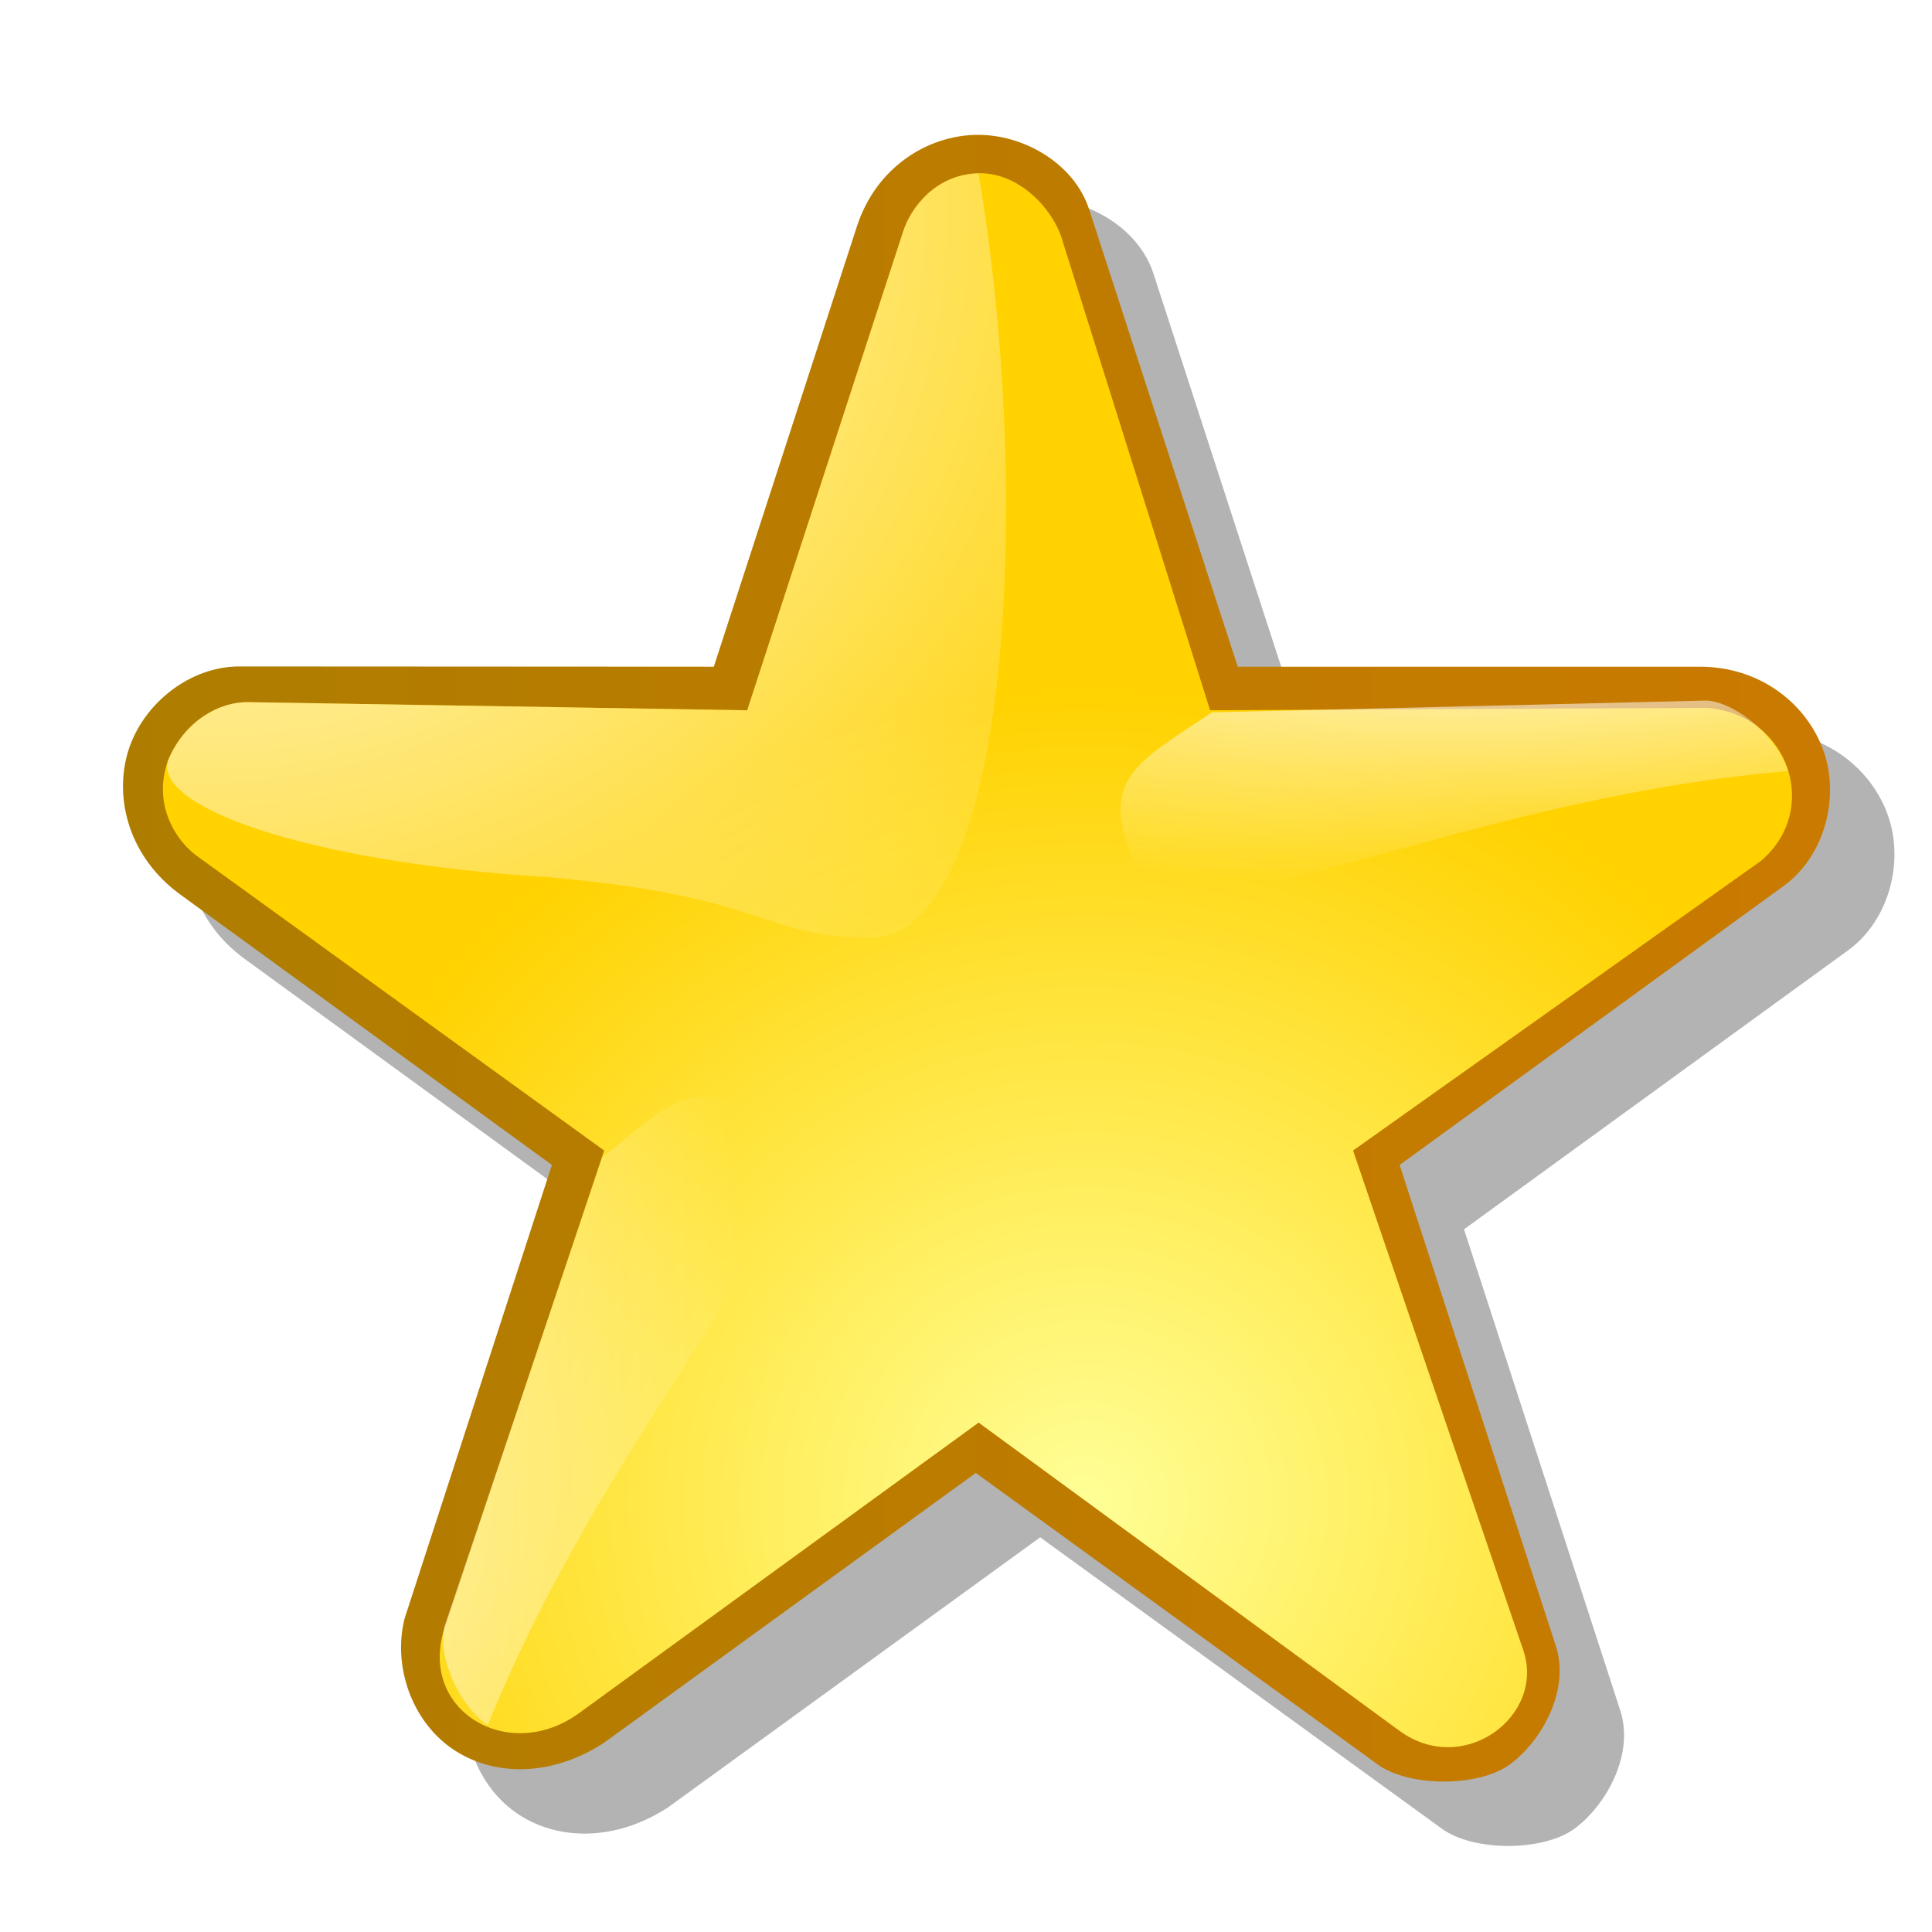
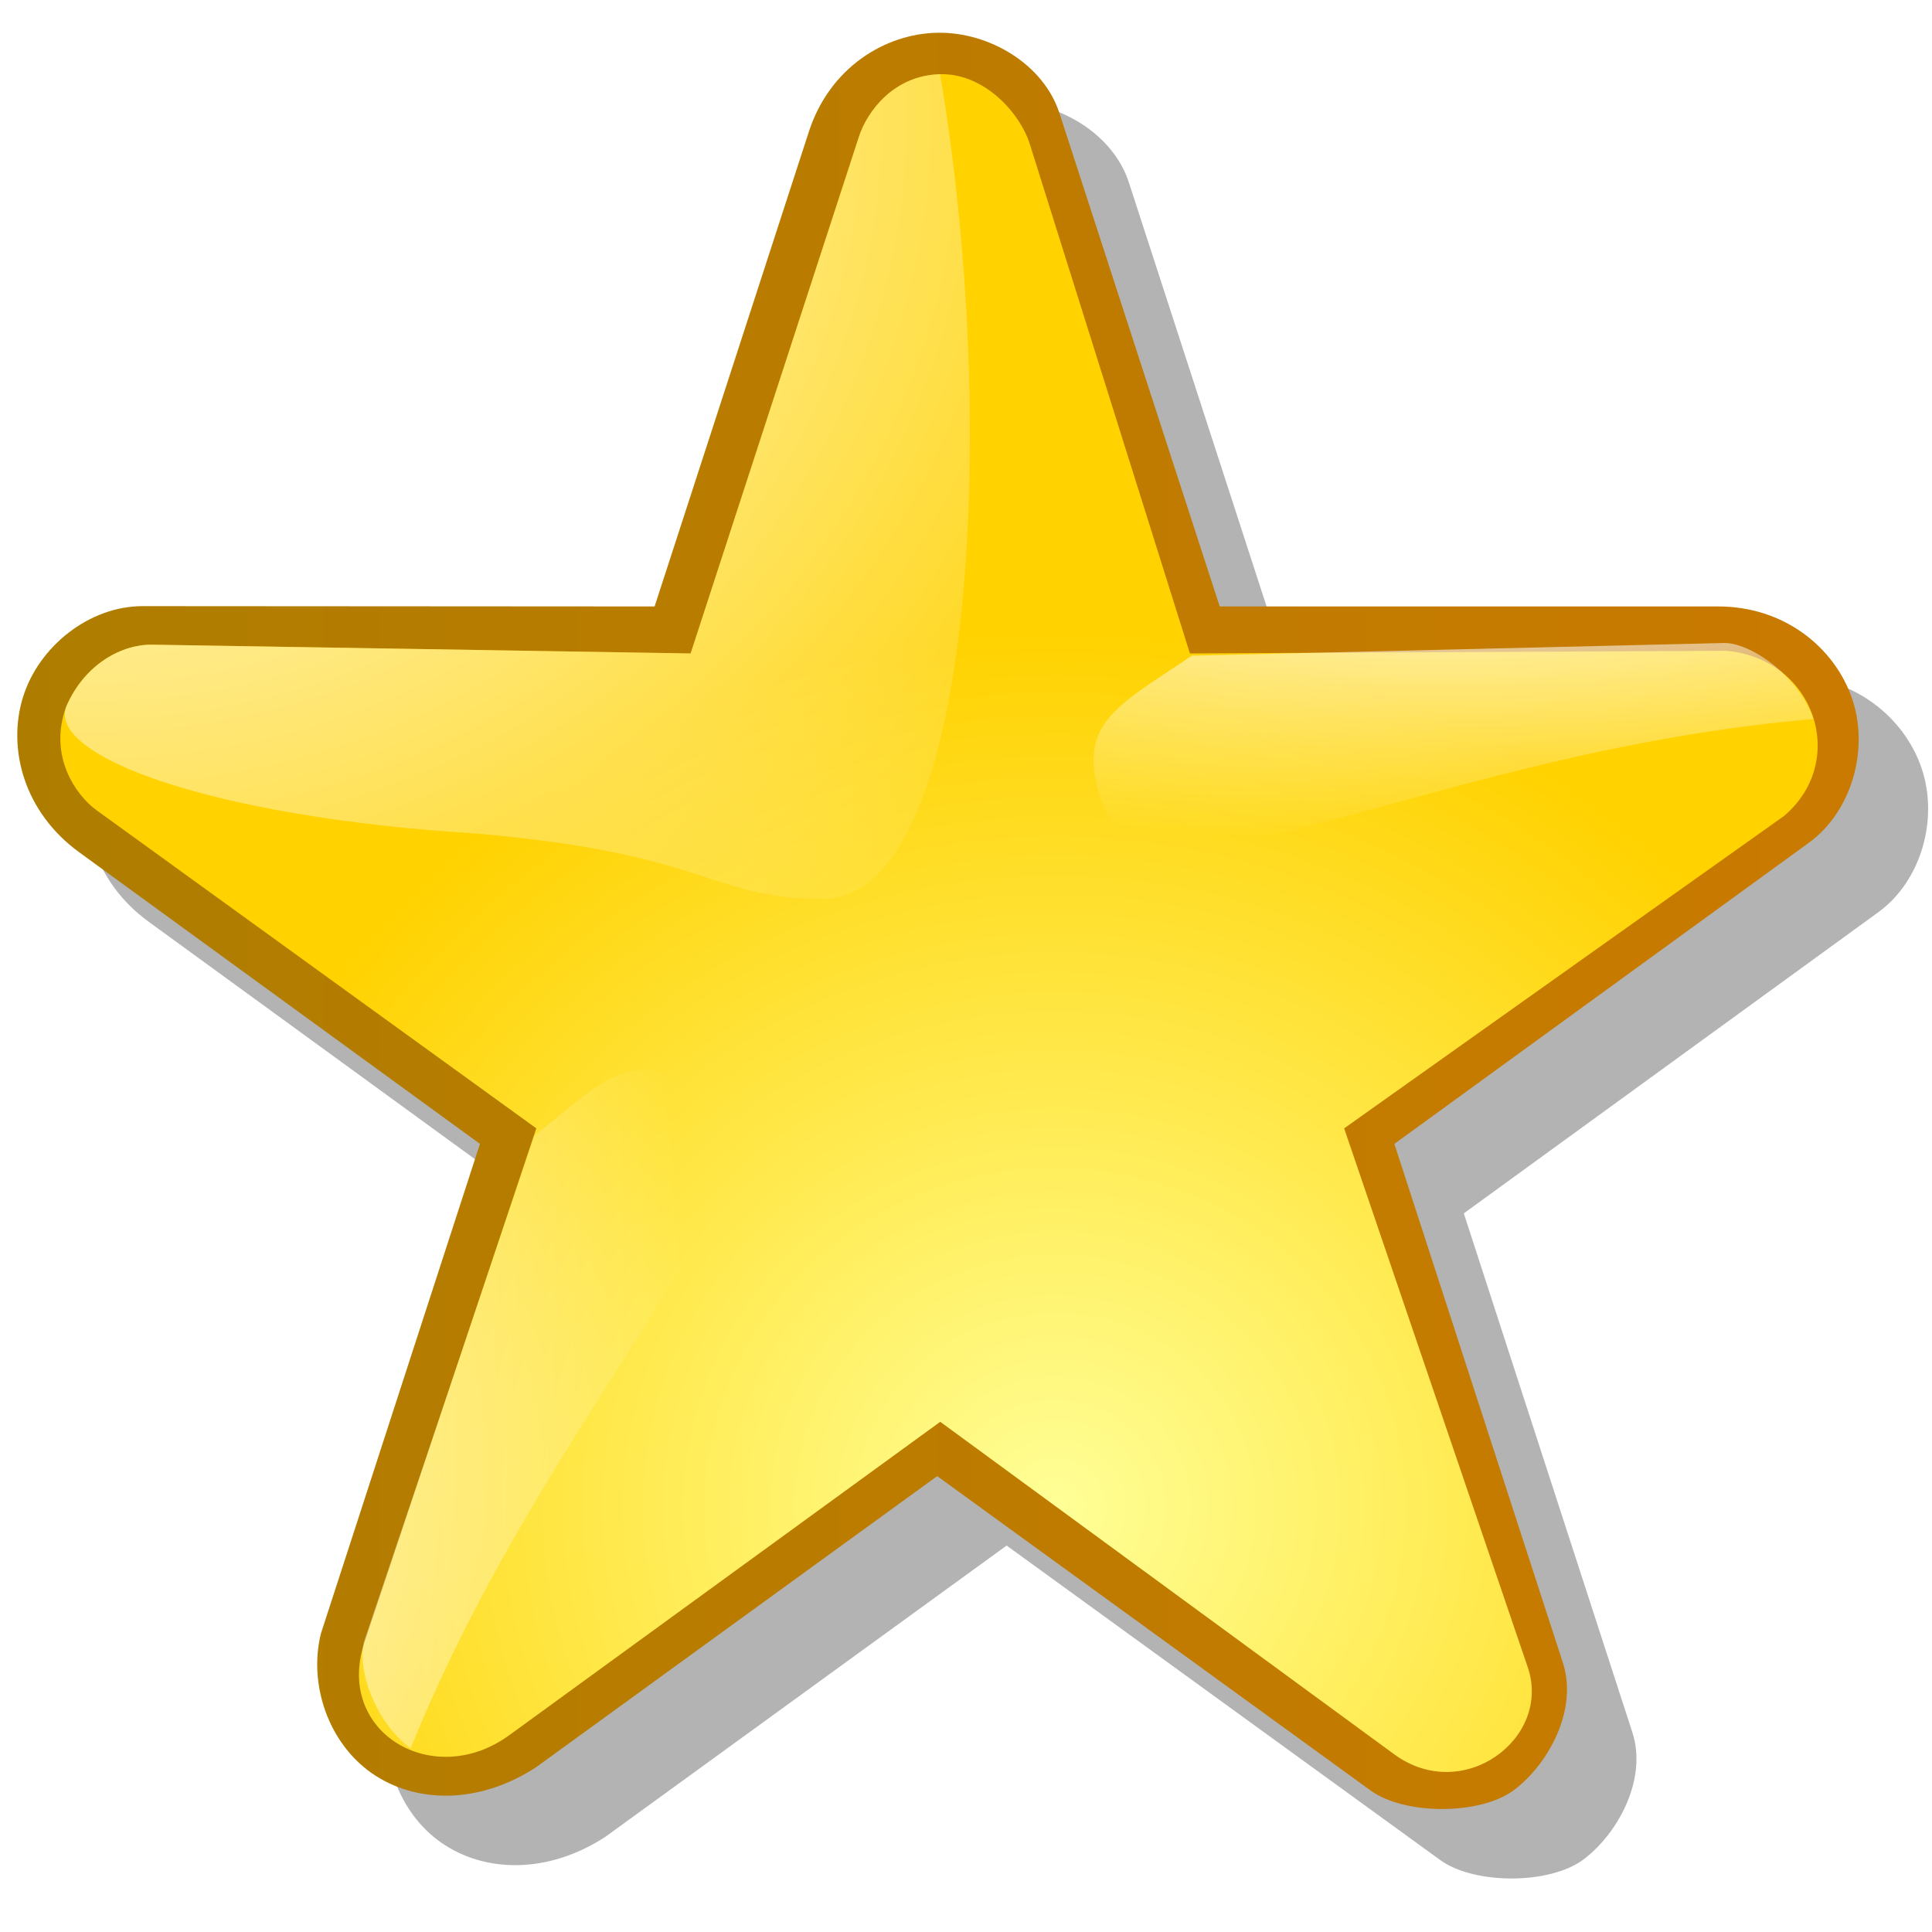
<svg xmlns="http://www.w3.org/2000/svg" xmlns:xlink="http://www.w3.org/1999/xlink" width="60px" height="60px" id="svg2">
  <defs id="defs3">
    <linearGradient id="linearGradient607">
      <stop id="stop608" offset="0" style="stop-color:#ffffff;stop-opacity:1;" />
      <stop id="stop609" offset="1" style="stop-color:#ffffff;stop-opacity:0;" />
    </linearGradient>
    <linearGradient id="linearGradient617">
      <stop id="stop618" offset="0" style="stop-color:#ffff97;stop-opacity:1;" />
      <stop id="stop619" offset="1" style="stop-color:#ffd200;stop-opacity:1;" />
    </linearGradient>
    <linearGradient id="linearGradient621">
      <stop id="stop622" offset="0" style="stop-color:#ae7d00;stop-opacity:1;" />
      <stop id="stop623" offset="1" style="stop-color:#ca7a00;stop-opacity:1;" />
    </linearGradient>
-     <radialGradient xlink:href="#linearGradient607" id="radialGradient3483" gradientUnits="userSpaceOnUse" gradientTransform="matrix(1.296700e-3,0,0,2.407116e-3,3.826294,3.845054)" cx="-224.79" cy="16730.576" fx="-224.79" fy="16730.576" r="15346.778" />
-     <radialGradient xlink:href="#linearGradient607" id="radialGradient3486" gradientUnits="userSpaceOnUse" gradientTransform="matrix(3.310816e-3,0,0,9.427600e-4,3.826294,3.845054)" cx="12401.653" cy="14793.111" fx="12401.653" fy="14793.111" r="10278.286" />
-     <radialGradient xlink:href="#linearGradient607" id="radialGradient3489" gradientUnits="userSpaceOnUse" gradientTransform="matrix(1.850770e-3,0,0,1.686492e-3,3.826294,3.845054)" cx="1181.684" cy="1680.563" fx="1181.684" fy="1680.563" r="19252.603" />
-     <radialGradient xlink:href="#linearGradient617" id="radialGradient3492" gradientUnits="userSpaceOnUse" gradientTransform="matrix(1.797417e-3,0,0,1.736552e-3,3.826294,3.845054)" cx="16622.825" cy="24634.273" fx="16622.825" fy="24634.273" r="14495.664" />
-     <linearGradient xlink:href="#linearGradient621" id="linearGradient3495" gradientUnits="userSpaceOnUse" gradientTransform="matrix(1.798818e-3,0,0,1.735198e-3,3.826294,3.845054)" x1="-3.941" y1="197.541" x2="29468.303" y2="197.541" />
+     <radialGradient xlink:href="#linearGradient607" id="radialGradient3483" gradientUnits="userSpaceOnUse" gradientTransform="matrix(1.3987289e-3,0,0,2.5965164e-3,0.5438561,0.6469759)" cx="-224.79" cy="16730.576" fx="-224.79" fy="16730.576" r="15346.778" />
+     <radialGradient xlink:href="#linearGradient607" id="radialGradient3486" gradientUnits="userSpaceOnUse" gradientTransform="matrix(3.5713227e-3,0,0,1.0169397e-3,0.5438561,0.6469759)" cx="12401.653" cy="14793.111" fx="12401.653" fy="14793.111" r="10278.286" />
+     <radialGradient xlink:href="#linearGradient607" id="radialGradient3489" gradientUnits="userSpaceOnUse" gradientTransform="matrix(1.9963951e-3,0,0,1.8191912e-3,0.5438561,0.6469759)" cx="1181.684" cy="1680.563" fx="1181.684" fy="1680.563" r="19252.603" />
+     <radialGradient xlink:href="#linearGradient617" id="radialGradient3492" gradientUnits="userSpaceOnUse" gradientTransform="matrix(1.9388441e-3,0,0,1.8731901e-3,0.5438561,0.6469759)" cx="16622.825" cy="24634.273" fx="16622.825" fy="24634.273" r="14495.664" />
+     <linearGradient xlink:href="#linearGradient621" id="linearGradient3495" gradientUnits="userSpaceOnUse" gradientTransform="matrix(1.9403553e-3,0,0,1.8717295e-3,0.5438561,0.6469759)" x1="-3.941" y1="197.541" x2="29468.303" y2="197.541" />
  </defs>
  <g id="layer1">
-     <path style="font-size:12;opacity:0.3;fill:#000000;fill-opacity:1;fill-rule:evenodd" id="path2433" d="M 35.823,8.501 L 40.438,22.705 L 54.791,22.705 C 56.719,22.705 58.15,23.914 58.642,25.352 C 59.142,26.808 58.644,28.605 57.397,29.511 L 45.466,38.178 L 50.318,53.118 C 50.76,54.479 49.892,56.043 48.915,56.778 C 47.947,57.508 45.768,57.508 44.786,56.797 L 32.304,47.743 L 20.753,56.126 C 19.109,57.201 17.28,57.176 16.019,56.291 C 14.782,55.423 14.199,53.745 14.561,52.277 L 19.14,38.178 L 7.6,29.781 C 6.012,28.626 5.529,26.801 5.98,25.329 C 6.431,23.857 7.892,22.696 9.432,22.697 L 24.168,22.705 L 28.612,9.031 C 29.207,7.2 30.797,6.213 32.317,6.188 C 33.801,6.164 35.365,7.09 35.823,8.501 z " class="fil0" />
-     <path class="fil0" d="M 33.823,6.501 L 38.438,20.705 L 52.791,20.705 C 54.719,20.705 56.15,21.914 56.642,23.352 C 57.142,24.808 56.644,26.605 55.397,27.511 L 43.466,36.178 L 48.318,51.118 C 48.76,52.479 47.892,54.043 46.915,54.778 C 45.947,55.508 43.768,55.508 42.786,54.797 L 30.304,45.743 L 18.753,54.126 C 17.109,55.201 15.28,55.176 14.019,54.291 C 12.782,53.423 12.199,51.745 12.561,50.277 L 17.14,36.178 L 5.6,27.781 C 4.012,26.626 3.529,24.801 3.98,23.329 C 4.431,21.857 5.892,20.696 7.432,20.697 L 22.168,20.705 L 26.612,7.031 C 27.207,5.2 28.797,4.213 30.317,4.188 C 31.801,4.164 33.365,5.09 33.823,6.501 z " id="path592" style="font-size:12;fill:url(#linearGradient3495);fill-opacity:1;fill-rule:evenodd" />
-     <path class="fil1" d="M 37.581,22.058 L 53.017,21.982 C 55.575,22.199 56.547,25.157 54.689,26.735 L 42.021,35.731 L 47.307,51.247 C 48.003,53.29 45.449,55.208 43.459,53.75 L 30.392,44.18 L 17.982,53.204 C 15.787,54.8 12.953,53.111 13.815,50.531 L 18.763,35.731 L 6.099,26.571 C 5.516,26.149 4.702,25.013 5.229,23.588 C 5.756,22.359 6.838,21.792 7.702,21.806 L 23.205,22.058 L 28.052,7.177 C 28.286,6.46 29.046,5.416 30.388,5.381 C 31.645,5.35 32.683,6.479 32.972,7.397 L 37.581,22.058 z " id="path594" style="font-size:12;fill:url(#radialGradient3492);fill-rule:evenodd" />
-     <path class="fil1" d="M 26.98,29.125 C 23.68,29.099 23.818,27.832 17.036,27.244 C 9.389,26.771 4.702,25.013 5.229,23.588 C 5.756,22.359 6.838,21.792 7.702,21.806 L 23.205,22.058 L 28.052,7.177 C 28.286,6.46 29.046,5.416 30.388,5.381 C 32.081,15.319 31.43,29.16 26.98,29.125 z " id="path596" style="font-size:12;fill:url(#radialGradient3489);fill-rule:evenodd" />
-     <path class="fil1" d="M 35.135,26.559 C 34.155,24.114 35.456,23.602 37.635,22.123 L 52.949,21.758 C 53.702,21.74 55.096,22.679 55.534,23.949 C 44.716,24.855 36.513,29.832 35.135,26.559 z " id="path597" style="font-size:12;fill:url(#radialGradient3486);fill-rule:evenodd" />
-     <path class="fil1" d="M 23.684,34.871 C 21.639,33.211 20.764,34.301 18.705,35.945 L 13.818,50.462 C 13.578,51.177 14.062,52.786 15.145,53.58 C 19.216,43.517 26.4,37.158 23.684,34.871 z " id="path599" style="font-size:12;fill:url(#radialGradient3483);fill-rule:evenodd" />
+     <path style="font-size:12px;opacity:0.3;fill:#000000;fill-opacity:1;fill-rule:evenodd" id="path2433" d="M 35.059,5.669 L 40.036,20.991 L 55.519,20.991 C 57.598,20.991 59.141,22.295 59.673,23.846 C 60.212,25.416 59.675,27.355 58.33,28.332 L 45.46,37.682 L 50.694,53.797 C 51.171,55.265 50.234,56.952 49.18,57.745 C 48.136,58.532 45.785,58.533 44.727,57.765 L 31.262,47.999 L 18.803,57.042 C 17.029,58.201 15.056,58.174 13.695,57.219 C 12.361,56.284 11.732,54.473 12.123,52.889 L 17.063,37.682 L 4.615,28.624 C 2.902,27.377 2.381,25.409 2.867,23.821 C 3.353,22.234 4.929,20.981 6.591,20.982 L 22.487,20.991 L 27.279,6.241 C 27.921,4.266 29.637,3.202 31.276,3.175 C 32.877,3.148 34.564,4.147 35.059,5.669 z" class="fil0" />
+     <path class="fil0" d="M 32.901,3.512 L 37.879,18.834 L 53.361,18.834 C 55.441,18.834 56.984,20.137 57.516,21.689 C 58.055,23.259 57.518,25.197 56.172,26.175 L 43.303,35.524 L 48.537,51.639 C 49.013,53.107 48.077,54.795 47.023,55.588 C 45.978,56.375 43.628,56.375 42.569,55.608 L 29.105,45.842 L 16.645,54.885 C 14.871,56.043 12.899,56.017 11.538,55.062 C 10.204,54.126 9.575,52.316 9.966,50.732 L 14.905,35.524 L 2.457,26.466 C 0.744,25.22 0.224,23.251 0.71,21.664 C 1.196,20.076 2.772,18.823 4.433,18.824 L 20.329,18.834 L 25.122,4.084 C 25.764,2.108 27.479,1.044 29.118,1.017 C 30.719,0.991 32.407,1.99 32.901,3.512 z" id="path592" style="font-size:12px;fill:url(#linearGradient3495);fill-opacity:1;fill-rule:evenodd" />
+     <path class="fil1" d="M 36.954,20.293 L 53.605,20.211 C 56.365,20.445 57.413,23.635 55.408,25.338 L 41.744,35.042 L 47.446,51.778 C 48.196,53.982 45.441,56.051 43.295,54.479 L 29.2,44.155 L 15.813,53.89 C 13.445,55.611 10.389,53.789 11.319,51.006 L 16.656,35.042 L 2.996,25.161 C 2.366,24.706 1.489,23.48 2.057,21.944 C 2.626,20.618 3.793,20.006 4.724,20.021 L 21.448,20.293 L 26.676,4.241 C 26.928,3.468 27.748,2.341 29.196,2.304 C 30.551,2.271 31.672,3.488 31.983,4.479 L 36.954,20.293 z" id="path594" style="font-size:12px;fill:url(#radialGradient3492);fill-rule:evenodd" />
+     <path class="fil1" d="M 25.52,27.916 C 21.959,27.888 22.109,26.521 14.793,25.887 C 6.544,25.377 1.489,23.48 2.057,21.944 C 2.626,20.618 3.793,20.006 4.724,20.021 L 21.448,20.293 L 26.676,4.241 C 26.928,3.468 27.748,2.341 29.196,2.304 C 31.022,13.023 30.32,27.953 25.52,27.916 z" id="path596" style="font-size:12px;fill:url(#radialGradient3489);fill-rule:evenodd" />
+     <path class="fil1" d="M 34.316,25.149 C 33.259,22.511 34.662,21.958 37.013,20.363 L 53.532,19.969 C 54.344,19.95 55.848,20.963 56.32,22.333 C 44.651,23.31 35.803,28.679 34.316,25.149 z" id="path597" style="font-size:12px;fill:url(#radialGradient3486);fill-rule:evenodd" />
+     <path class="fil1" d="M 21.964,34.114 C 19.758,32.323 18.814,33.5 16.594,35.272 L 11.322,50.932 C 11.063,51.703 11.585,53.439 12.753,54.295 C 17.145,43.441 24.894,36.581 21.964,34.114 z" id="path599" style="font-size:12px;fill:url(#radialGradient3483);fill-rule:evenodd" />
  </g>
</svg>
